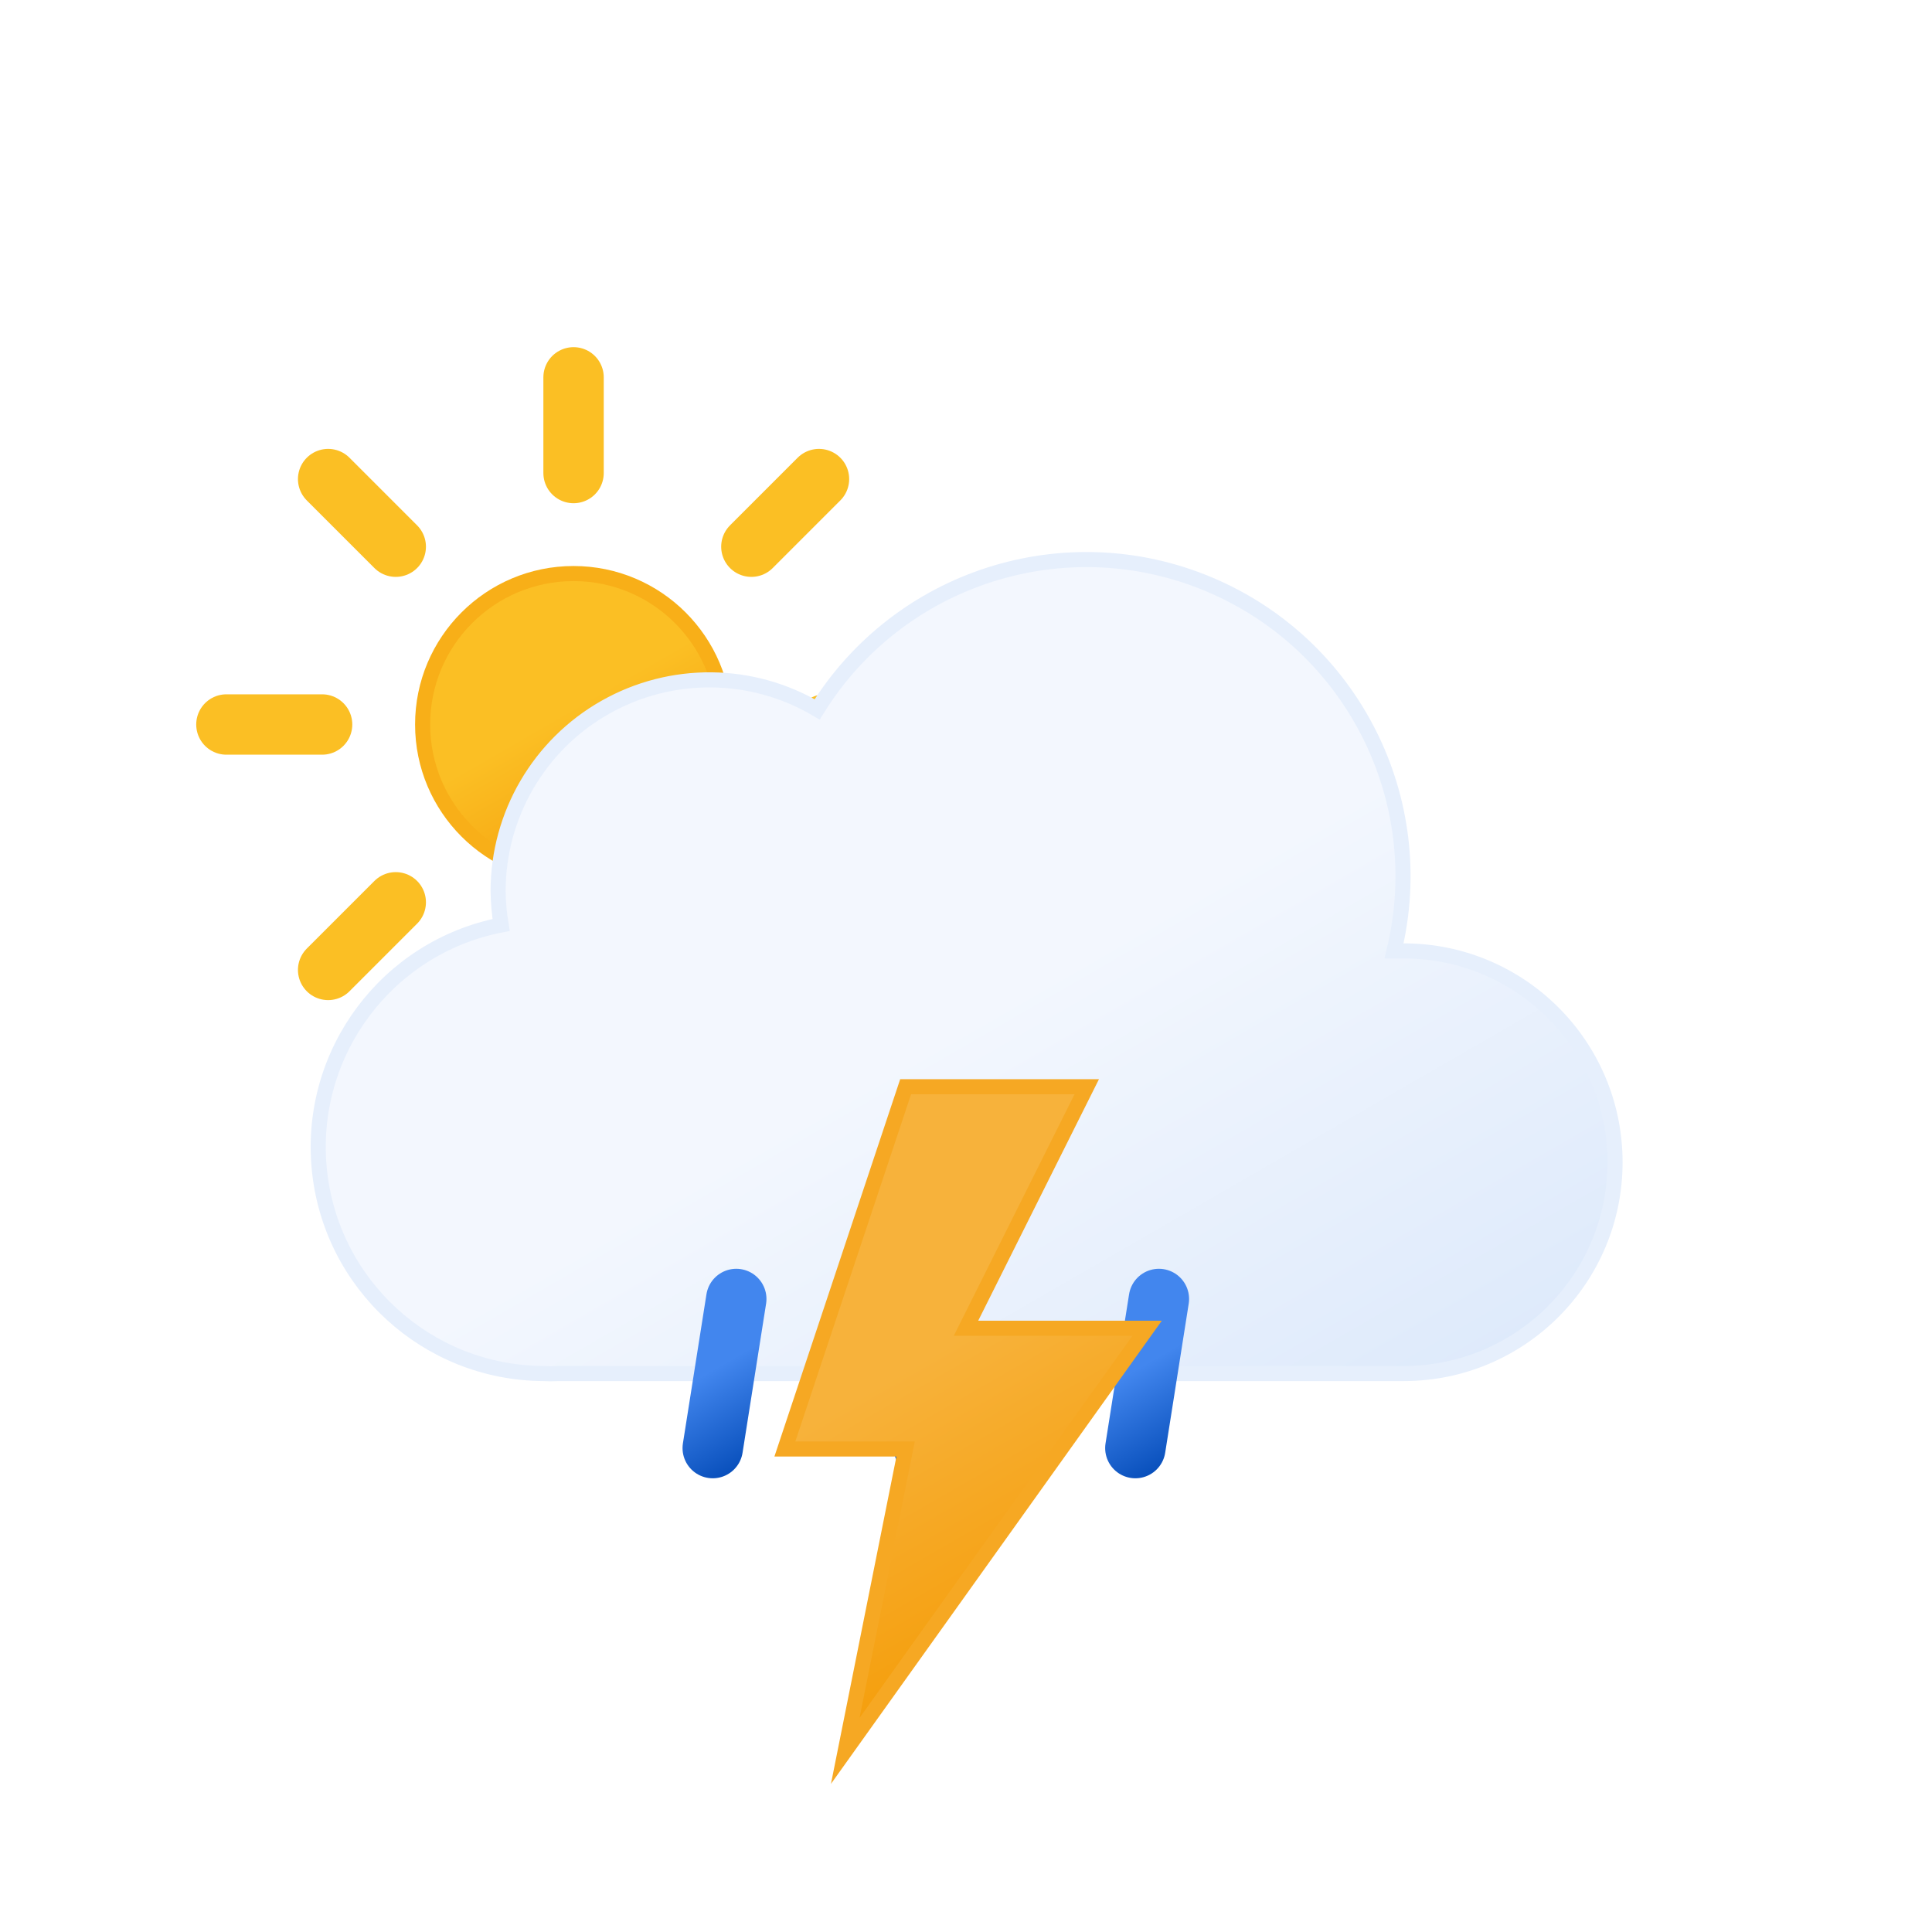
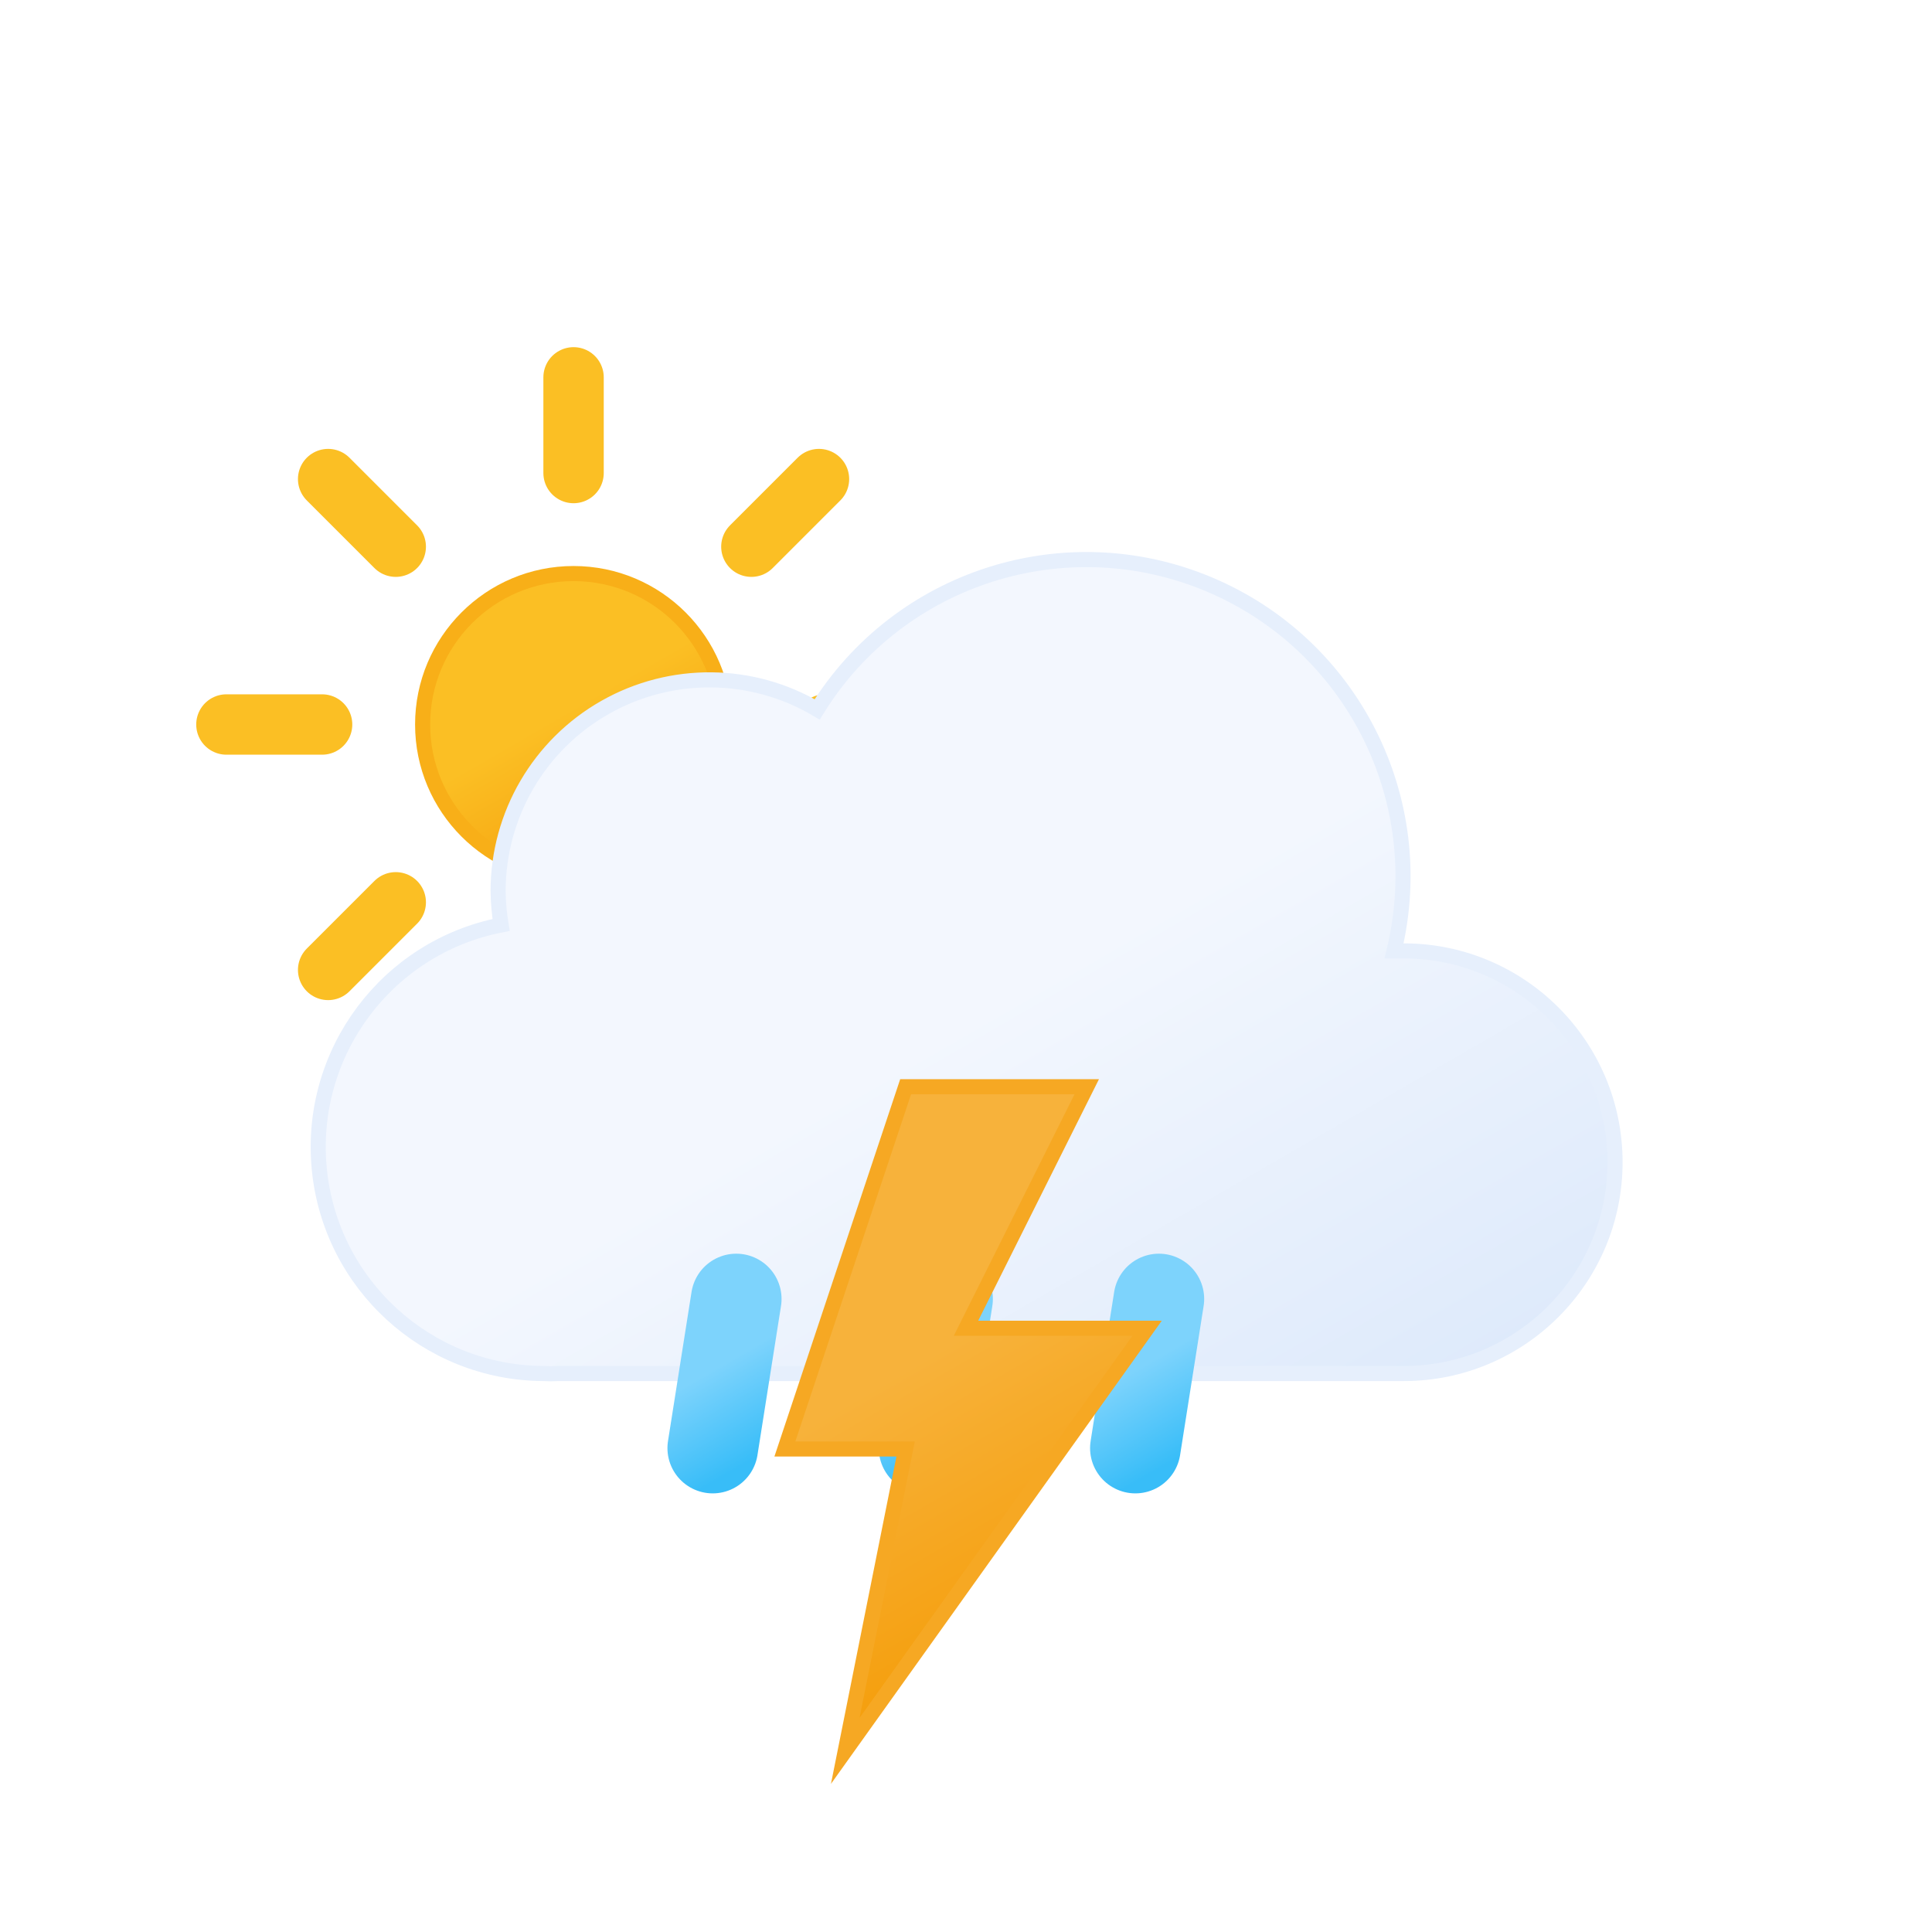
<svg xmlns="http://www.w3.org/2000/svg" xmlns:xlink="http://www.w3.org/1999/xlink" viewBox="0 0 64 64">
  <defs>
    <linearGradient id="b" x1="16.5" x2="21.5" y1="19.67" y2="28.33" gradientUnits="userSpaceOnUse">
      <stop offset="0" stop-color="#fbbf24" />
      <stop offset=".45" stop-color="#fbbf24" />
      <stop offset="1" stop-color="#f59e0b" />
    </linearGradient>
    <linearGradient id="c" x1="22.56" x2="39.2" y1="21.96" y2="50.8" gradientUnits="userSpaceOnUse">
      <stop offset="0" stop-color="#f3f7fe" />
      <stop offset=".45" stop-color="#f3f7fe" />
      <stop offset="1" stop-color="#deeafb" />
    </linearGradient>
    <linearGradient id="a" x1="22.53" x2="25.47" y1="42.95" y2="48.05" gradientUnits="userSpaceOnUse">
-       <stop offset="0" stop-color="#4286ee" />
-       <stop offset=".45" stop-color="#4286ee" />
-       <stop offset="1" stop-color="#0950bc" />
+       <stop offset="0" stop-color="#7dd3fc" />
+       <stop offset=".45" stop-color="#7dd3fc" />
+       <stop offset="1" stop-color="#38bdf8" />
    </linearGradient>
    <linearGradient id="d" x1="29.53" x2="32.47" y1="42.95" y2="48.05" xlink:href="#a" />
    <linearGradient id="e" x1="36.53" x2="39.47" y1="42.95" y2="48.05" xlink:href="#a" />
    <linearGradient id="f" x1="26.74" x2="35.76" y1="37.88" y2="53.52" gradientUnits="userSpaceOnUse">
      <stop offset="0" stop-color="#f7b23b" />
      <stop offset=".45" stop-color="#f7b23b" />
      <stop offset="1" stop-color="#f59e0b" />
    </linearGradient>
  </defs>
  <circle cx="19" cy="24" r="5" fill="url(#b)" stroke="#f8af18" stroke-miterlimit="10" stroke-width=".5" />
  <path fill="none" stroke="#fbbf24" stroke-linecap="round" stroke-miterlimit="10" stroke-width="2" d="M19 15.67V12.5m0 23v-3.17m5.89-14.22l2.24-2.24M10.87 32.13l2.24-2.24m0-11.78l-2.24-2.24m16.26 16.26l-2.24-2.24M7.5 24h3.17m19.83 0h-3.17">
    <animateTransform attributeName="transform" dur="45s" repeatCount="indefinite" type="rotate" values="0 19 24; 360 19 24" />
  </path>
  <path fill="url(#c)" stroke="#e6effc" stroke-miterlimit="10" stroke-width=".5" d="M46.5 31.5h-.32a10.49 10.49 0 00-19.11-8 7 7 0 00-10.57 6 7.21 7.21 0 00.1 1.14A7.5 7.5 0 0018 45.5a4.19 4.19 0 00.5 0v0h28a7 7 0 000-14z" />
-   <path fill="none" stroke="url(#a)" stroke-linecap="round" stroke-miterlimit="10" stroke-width="2" d="M24.39 43.03l-.78 4.94">
+   <path fill="none" stroke="url(#a)" stroke-linecap="round" stroke-miterlimit="10" stroke-width="3" d="M24.39 43.03l-.78 4.94">
    <animateTransform attributeName="transform" dur="0.7s" repeatCount="indefinite" type="translate" values="1 -5; -2 10" />
    <animate attributeName="opacity" dur="0.7s" repeatCount="indefinite" values="0;1;1;0" />
  </path>
-   <path fill="none" stroke="url(#d)" stroke-linecap="round" stroke-miterlimit="10" stroke-width="2" d="M31.39 43.03l-.78 4.94">
+   <path fill="none" stroke="url(#d)" stroke-linecap="round" stroke-miterlimit="10" stroke-width="3" d="M31.39 43.03l-.78 4.94">
    <animateTransform attributeName="transform" begin="-0.4s" dur="0.7s" repeatCount="indefinite" type="translate" values="1 -5; -2 10" />
    <animate attributeName="opacity" begin="-0.4s" dur="0.7s" repeatCount="indefinite" values="0;1;1;0" />
  </path>
-   <path fill="none" stroke="url(#e)" stroke-linecap="round" stroke-miterlimit="10" stroke-width="2" d="M38.39 43.03l-.78 4.94">
+   <path fill="none" stroke="url(#e)" stroke-linecap="round" stroke-miterlimit="10" stroke-width="3" d="M38.39 43.03l-.78 4.94">
    <animateTransform attributeName="transform" begin="-0.2s" dur="0.7s" repeatCount="indefinite" type="translate" values="1 -5; -2 10" />
    <animate attributeName="opacity" begin="-0.2s" dur="0.7s" repeatCount="indefinite" values="0;1;1;0" />
  </path>
  <path fill="url(#f)" stroke="#f6a823" stroke-miterlimit="10" stroke-width=".5" d="M30 36l-4 12h4l-2 10 10-14h-6l4-8h-6z">
    <animate attributeName="opacity" dur="2s" repeatCount="indefinite" values="1; 1; 1; 1; 1; 1; 0.1; 1; 0.1; 1; 1; 0.1; 1; 0.1; 1" />
  </path>
</svg>
